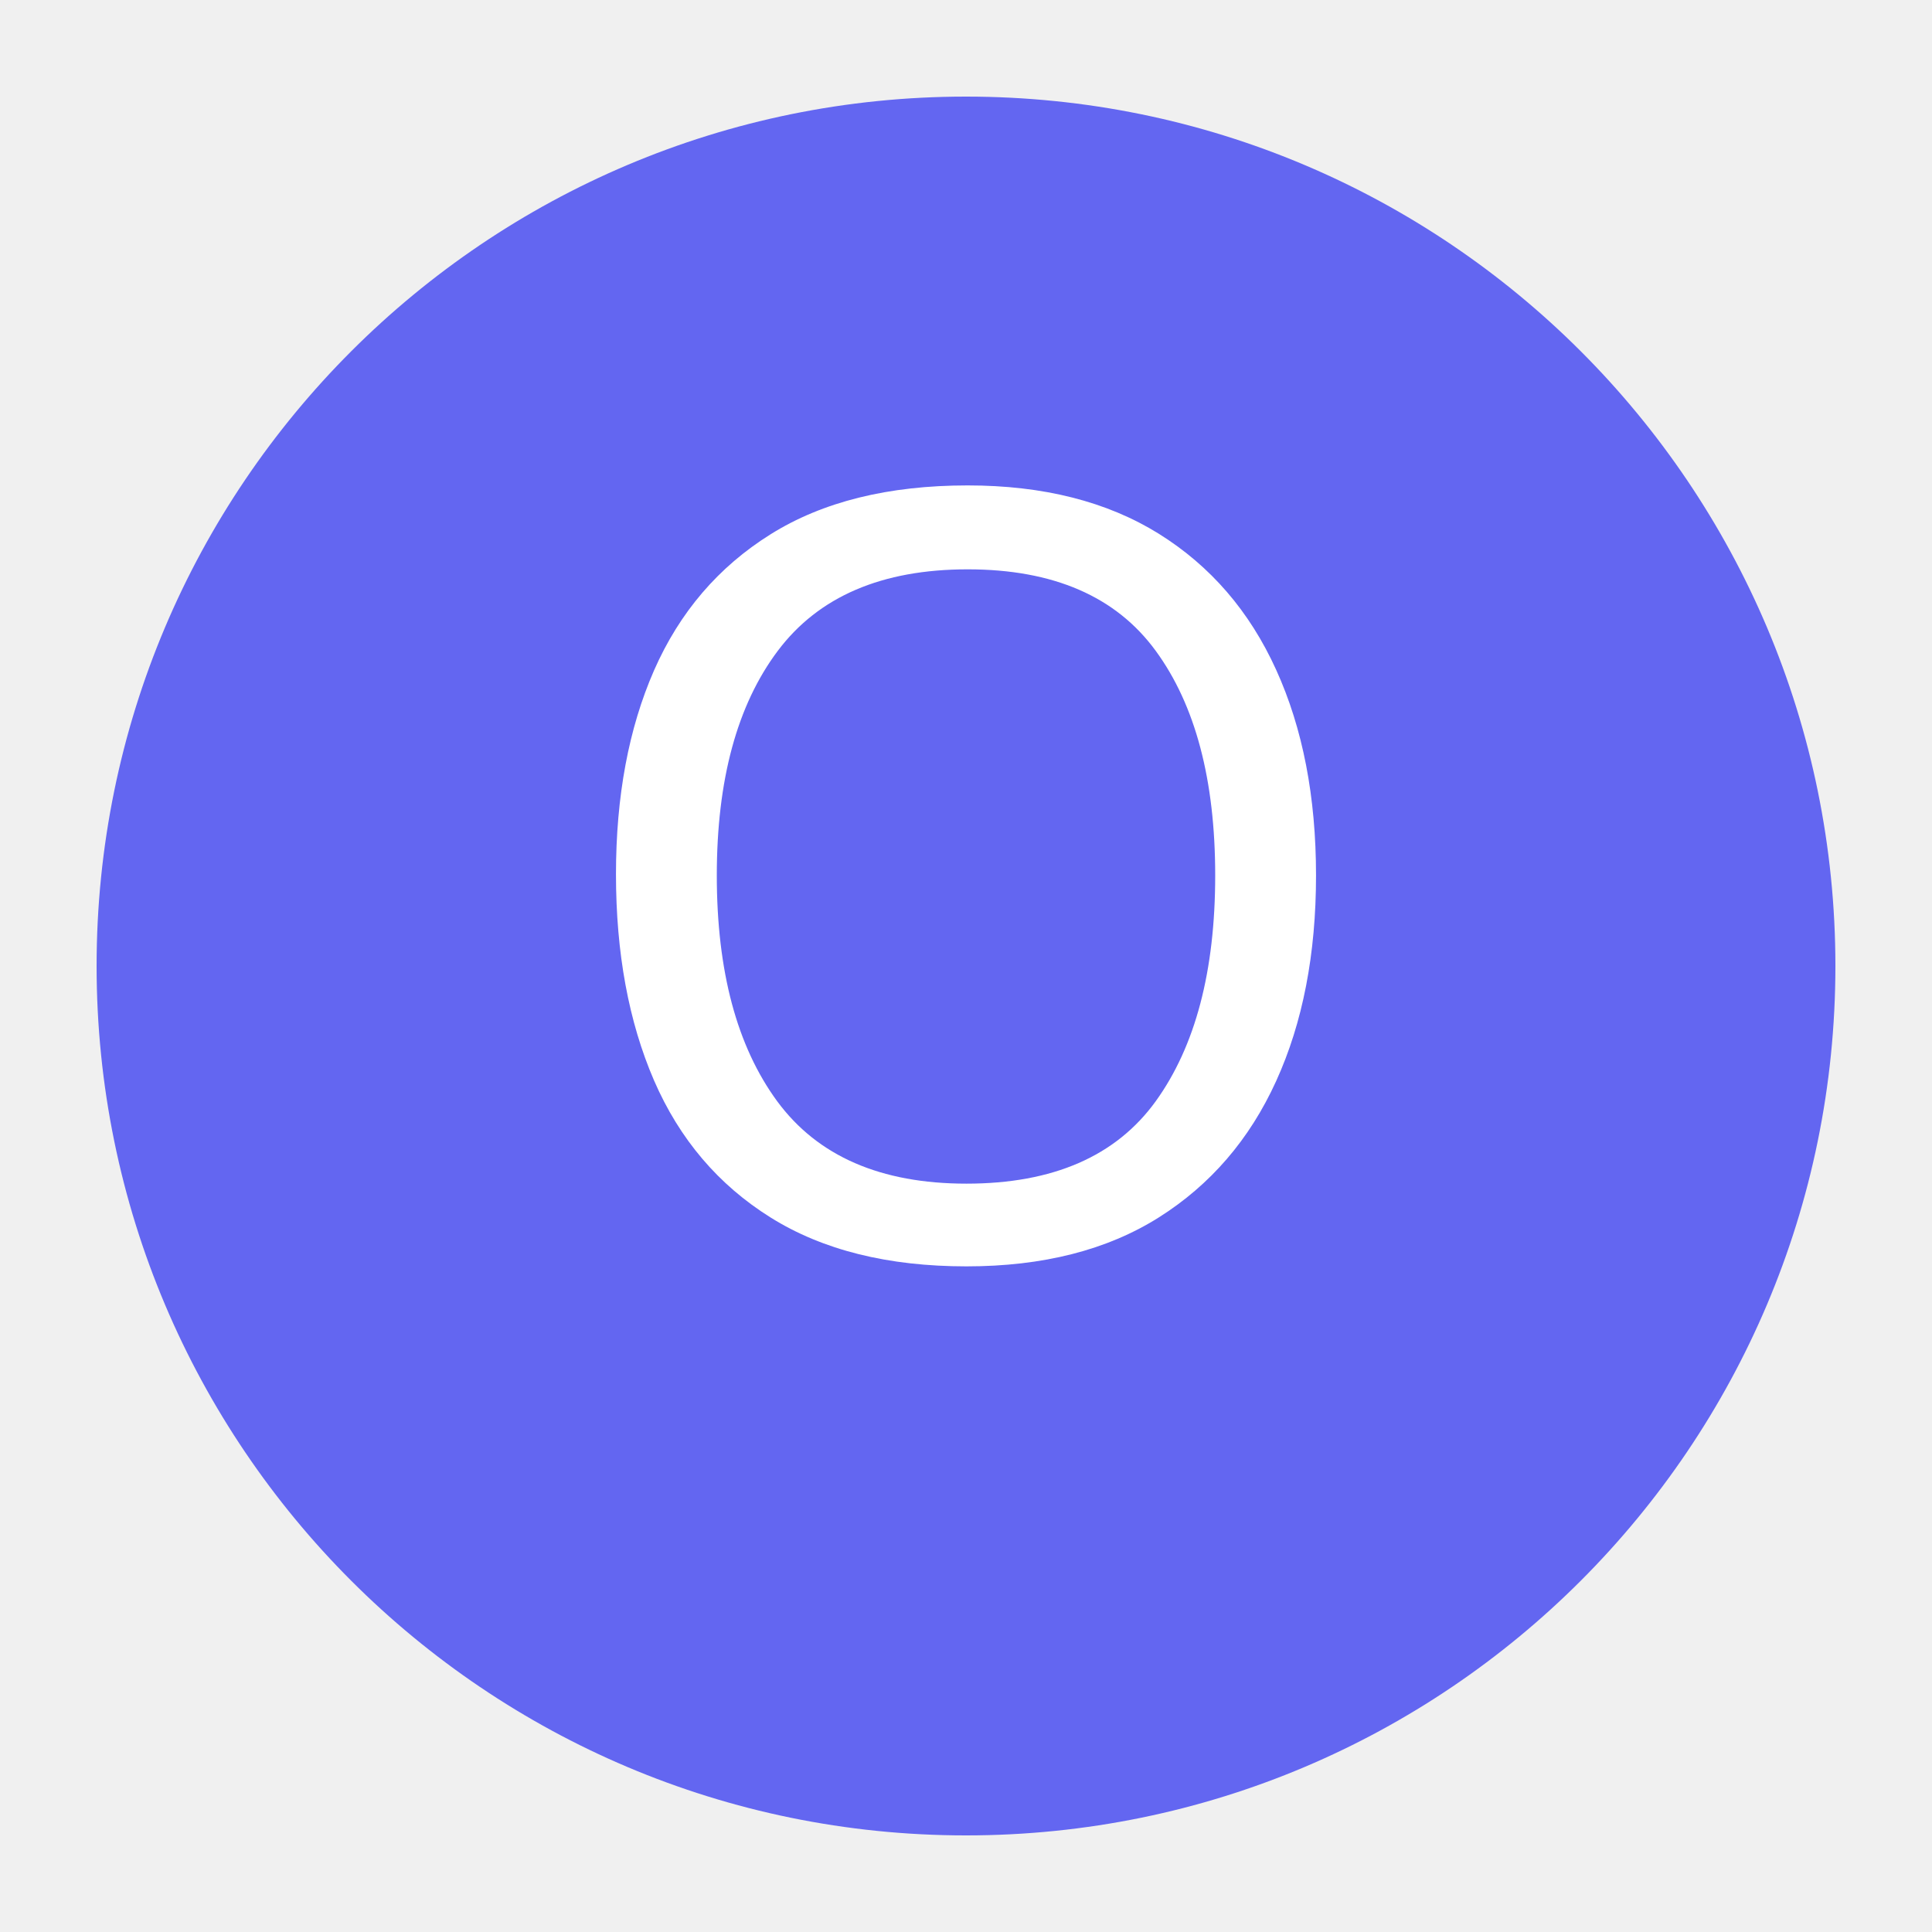
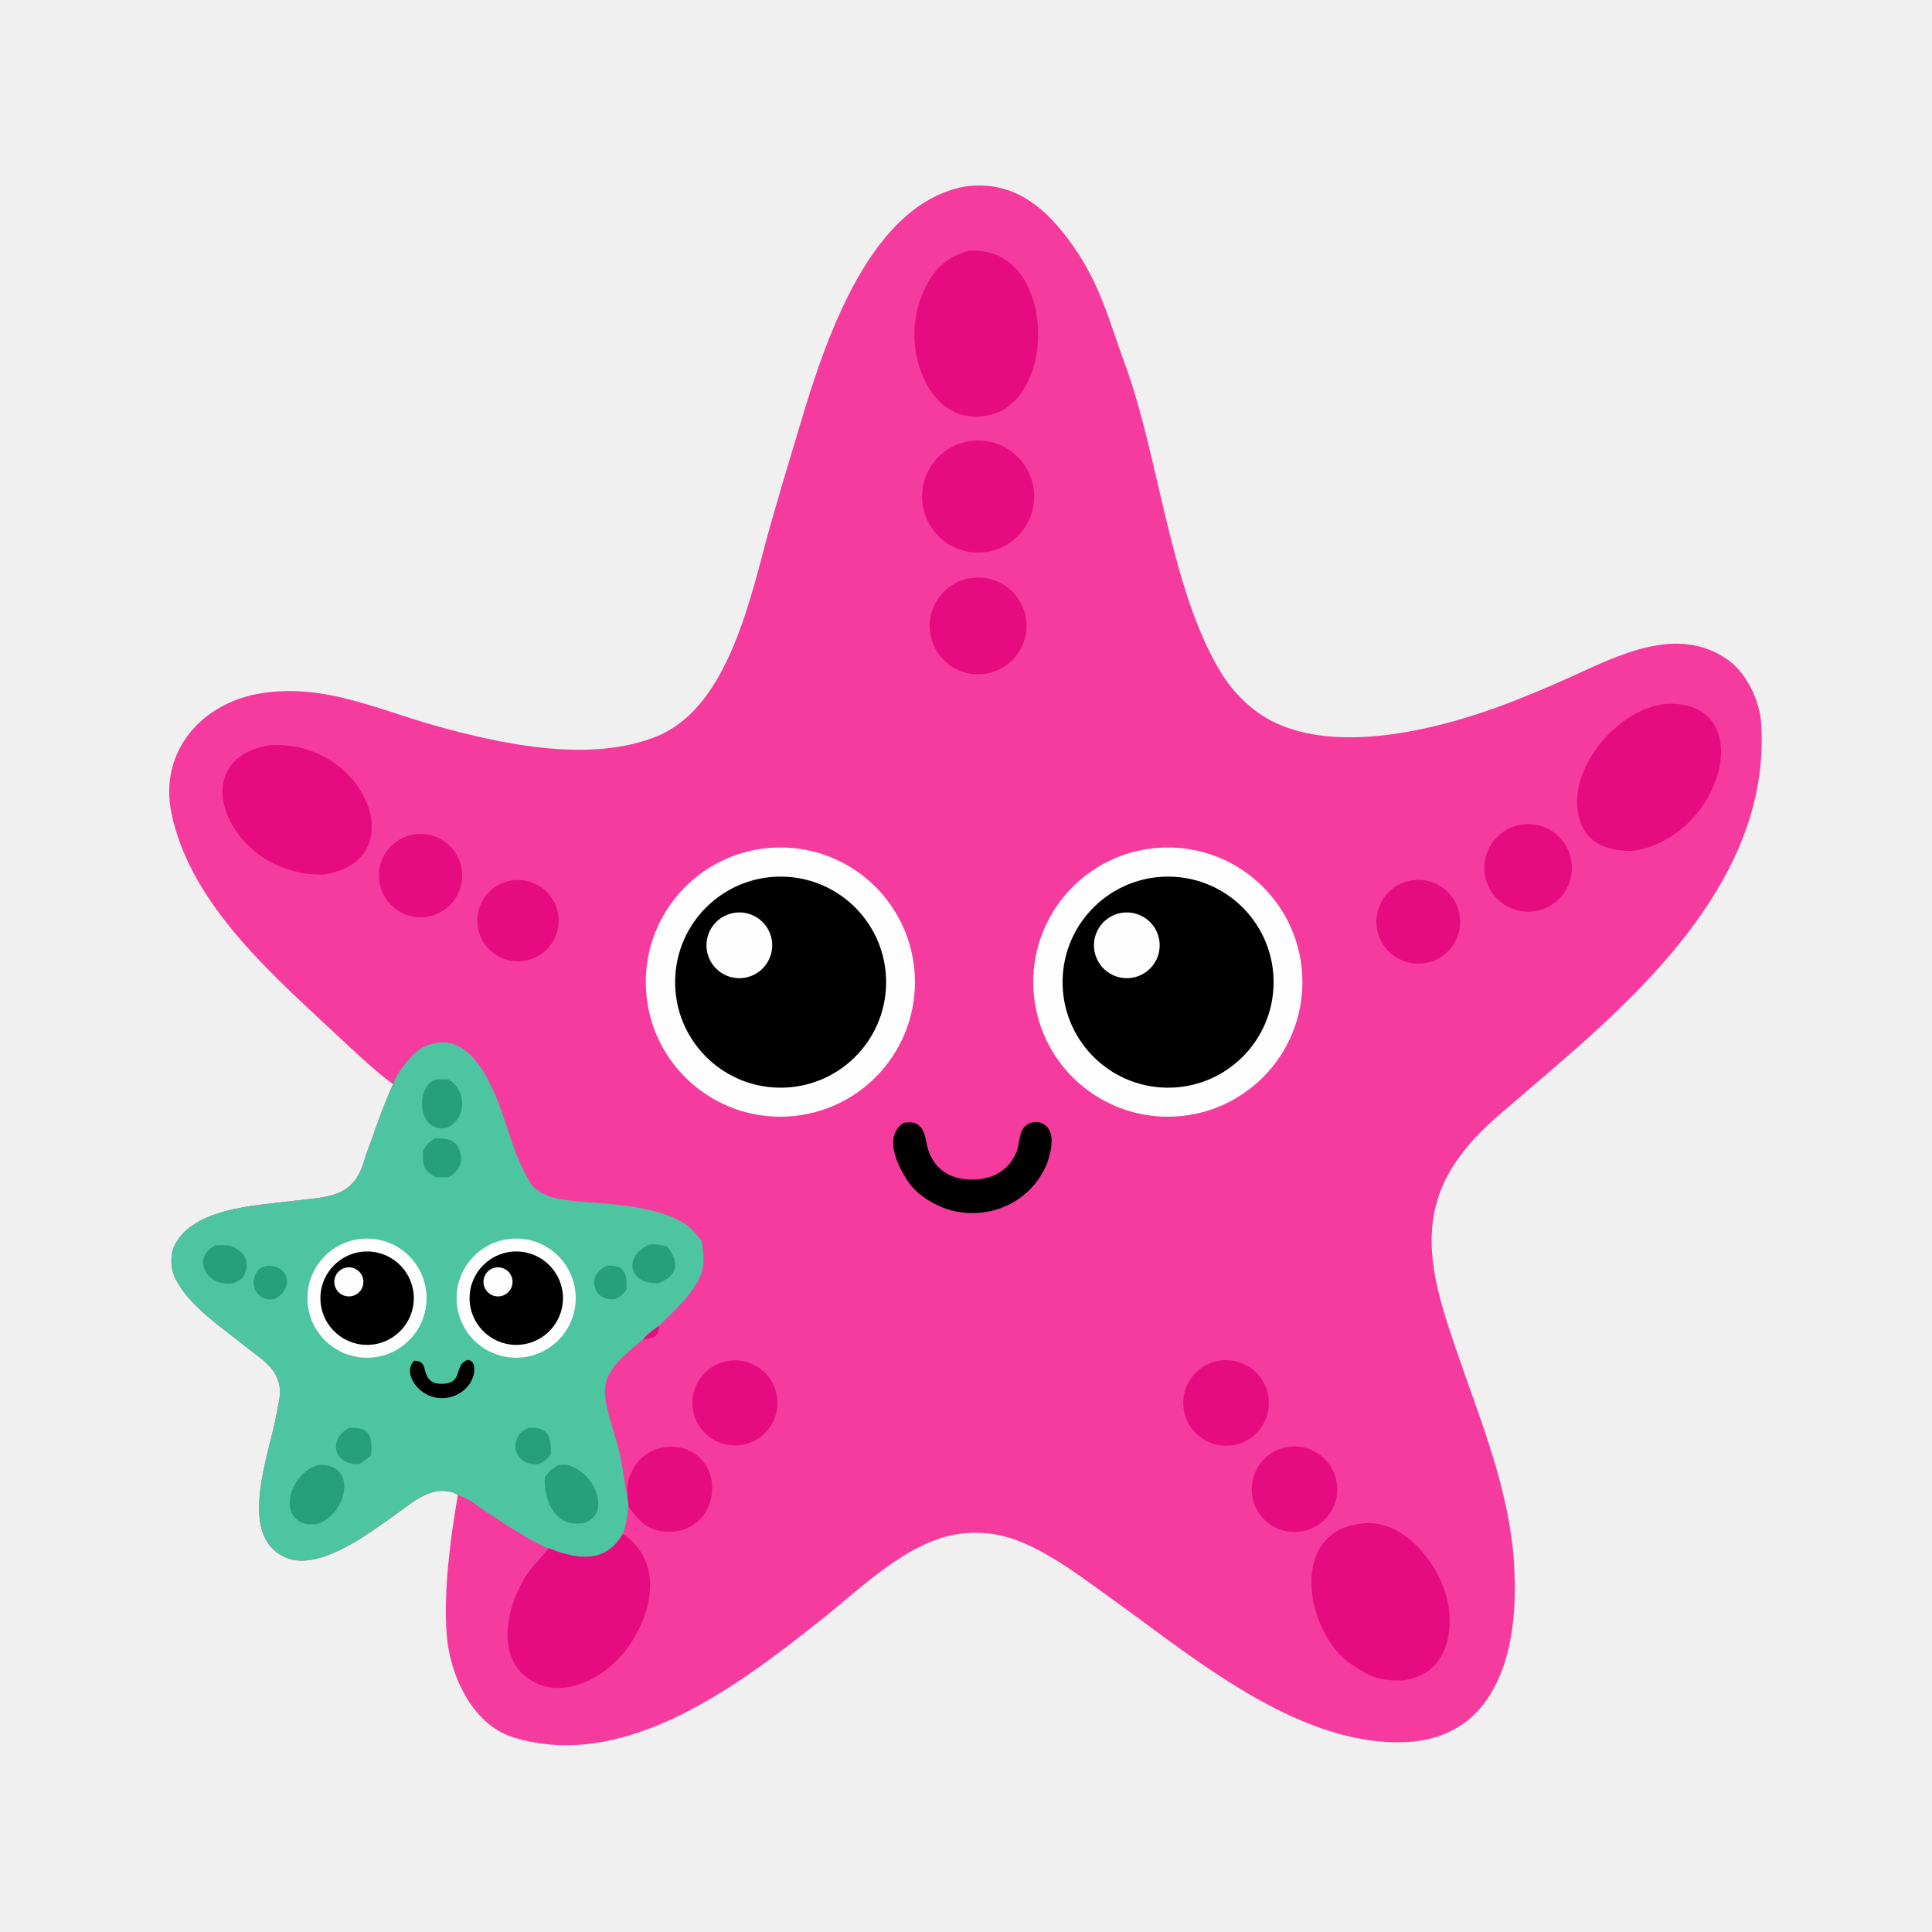
- <svg xmlns="http://www.w3.org/2000/svg" viewBox="0 0 100 100">
-   <circle cx="50" cy="50" r="45" fill="#6366f1" />
-   <text x="50" y="65" text-anchor="middle" font-size="55" font-family="sans-serif" fill="white">O</text>
+ <svg xmlns="http://www.w3.org/2000/svg" width="1024" height="1024" viewBox="0 0 1024 1024" fill="none">
+   <path d="M208.314 574.639L207.775 574.256C200.279 568.835 188.565 557.989 181.44 551.295C146.313 518.29 100.931 480.158 90.846 430.852C84.127 398.005 107.268 372.184 138.92 367.367C172.339 362.281 200.387 376.193 231.657 384.892C266.688 394.637 313.524 404.556 348.456 390.123C386.67 374.334 398.114 315.034 408.23 278.633C412.496 263.73 416.887 248.862 421.401 234.032C434.557 189.666 457.748 108.663 511.512 98.848C537.704 95.268 554.804 110.543 568.668 130.231C583.499 151.286 587.863 170.243 596.376 193.36C614.434 242.395 620.239 312.72 647.301 356.702C652.208 364.709 658.611 371.695 666.16 377.278C701.071 402.818 762.618 386.831 799.582 372.604C810.401 368.413 821.107 363.934 831.682 359.172C857.388 347.543 889.292 330.628 916.148 349.956C925.853 356.942 932.715 371.654 933.473 383.419C938.309 458.672 880.367 516.694 828.371 561.885L804.227 582.642C791.561 593.479 781.987 601.127 772.211 615.046C749.499 647.394 760.027 680.915 771.659 714.956C784.409 752.252 800.162 789.474 802.52 829.328C803.928 854.006 801.851 883.098 786.177 903.439C777.085 915.244 763.713 921.657 749.022 923.069C691.683 928.018 635.234 880.581 591.446 848.996C575.758 837.682 557.176 823.356 539.688 816.667C529.716 812.762 518.907 811.499 508.308 813.01C481.254 816.756 456.192 841.906 434.594 859.038C391.171 893.491 331.131 939.08 272.085 920.838C249.715 913.93 237.89 886.456 236.686 865.189C235.154 841.695 238.73 815.601 242.662 792.35C242.177 791.976 240.904 791.359 240.328 791.167C228.207 787.093 218.215 796.752 209.381 802.944C195.642 812.575 169.172 833.066 151.552 825.577C124.923 814.268 143.15 769.769 146.622 749.165C147.382 744.671 148.893 739.806 148.244 735.321C147.709 731.612 146.163 728.127 143.778 725.237C140.235 720.868 135.317 717.865 130.829 714.236C118.261 704.077 100.06 692.281 92.848 677.487C90.349 672.361 90.094 665.35 92.441 660.181C102.426 640.088 135.569 639.035 154.679 636.566C172.695 634.237 187.362 635.644 193.133 614.812C194.091 611.356 195.963 606.973 197.169 603.489C200.545 593.727 204.056 584.05 208.314 574.639Z" fill="#F53B9D" />
+   <path d="M208.315 574.639C209.839 569.041 218.811 557.539 224.681 554.841C240.202 547.698 250.629 557.885 257.772 570.622C268.032 588.923 270.436 609.77 281.298 627.347C283.281 630.556 288.578 633.371 292.108 634.419C301.252 636.926 310.507 636.963 319.757 637.772C333.108 638.937 351.253 641.252 362.6 648.334C366.207 650.583 369.422 654.54 371.932 657.721C373.598 668.708 373.739 674.189 366.806 683.937C361.796 690.985 355.395 696.57 349.367 702.65C345.552 705.386 343.834 706.49 340.717 709.989C314.826 730.915 318.282 734.699 327.379 766.13C330.104 775.55 330.483 784.198 332.572 793.014L333.201 798.608C332.523 802.467 331.724 809.82 330.121 812.921C320.793 829.169 305.684 826.419 290.775 820.619C283.367 818.257 265.363 806.321 258.424 801.765C252.802 798.08 249.431 794.736 242.662 792.35C242.177 791.976 240.905 791.359 240.329 791.167C228.207 787.093 218.215 796.751 209.382 802.944C195.643 812.574 169.172 833.065 151.552 825.577C124.924 814.268 143.151 769.768 146.623 749.165C147.383 744.67 148.894 739.806 148.245 735.321C147.709 731.612 146.164 728.127 143.778 725.237C140.236 720.868 135.317 717.865 130.829 714.236C118.262 704.077 100.061 692.281 92.848 677.487C90.349 672.361 90.095 665.349 92.441 660.181C102.426 640.088 135.57 639.035 154.68 636.566C172.695 634.236 187.362 635.644 193.133 614.812C194.091 611.355 195.963 606.973 197.169 603.488C200.545 593.727 204.056 584.05 208.315 574.639Z" fill="#4DC5A0" />
+   <path d="M168.773 776.494C190.268 775.269 183.762 803.431 167.716 807.841C164.872 807.925 162.22 808.145 159.681 806.887C149.284 801.742 153.674 787.402 160.63 781.204C163.814 778.365 165.011 777.776 168.773 776.494Z" fill="#26A079" />
+   <path d="M296.029 776.514C299.113 776.242 300.47 776.121 303.369 777.355C308.901 779.764 313.268 784.245 315.535 789.834C318.553 797.453 317.625 804.394 309.36 807.341C307.811 807.514 306.25 807.566 304.693 807.495C292.738 806.995 288.186 793.281 288.77 783.09C291.066 779.68 292.604 778.557 296.029 776.514Z" fill="#26A079" />
+   <path d="M230.848 572.221C233.186 572.039 235.563 572.128 237.913 572.16C247.387 577.918 247.575 592.815 237.042 597.628C221.037 601.257 219.916 575.851 230.848 572.221Z" fill="#26A079" />
+   <path d="M114.038 660.12C118.182 659.905 121.248 659.554 125.046 661.659C131.584 665.279 132.092 671.261 128.681 677.276C127.274 678.235 125.489 679.227 124.004 680.101C109.514 682.693 101.139 666.594 114.038 660.12Z" fill="#26A079" />
+   <path d="M344.327 659.611C347.702 659.395 350.255 659.69 353.484 660.635C360.343 668.712 359.409 676.664 348.605 680.125C333.222 680.733 330.102 665.756 344.327 659.611Z" fill="#26A079" />
+   <path d="M219.422 721.238C227.414 720.985 223.054 728.908 229.339 732.566C231.675 733.796 236.149 733.618 238.497 732.781C244.56 730.625 241.31 722.688 248.143 720.747C252.164 721.645 251.634 726.303 250.894 729.343C250.407 730.681 249.764 732.243 248.955 733.403C246.147 737.5 241.735 740.209 236.814 740.868C231.91 741.584 226.931 740.199 223.1 737.056C218.536 733.333 214.795 726.341 219.422 721.238Z" fill="black" />
+   <path d="M230.194 603.465C234.786 603.166 240.244 603.484 242.65 607.89C246.432 614.812 243.836 620.462 237.68 623.919C235.394 624.106 233.078 623.966 230.78 623.895C223.985 620.009 224.017 617.113 224.226 609.92C226.111 606.641 227.036 605.514 230.194 603.465Z" fill="#26A079" />
+   <path d="M279.941 756.874C290.642 755.737 292.417 762.07 291.909 771.088C289.611 773.553 288.538 774.586 285.501 776.032C281.054 776.214 276.916 775.325 274.465 771.186C273.116 768.903 272.802 766.153 273.604 763.628C274.749 759.933 276.723 758.52 279.941 756.874Z" fill="#26A079" />
+   <path d="M184.917 756.836C196.422 756.027 197.404 761.696 196.62 771.378C194.357 773.454 192.84 774.371 190.267 776.041C176.666 776.354 173.76 763.066 184.917 756.836Z" fill="#26A079" />
+   <path d="M141.648 670.85C153.661 670.733 155.879 683.156 145.441 688.581C143.519 688.829 141.425 688.843 139.628 688.029C137.382 686.996 135.674 685.064 134.924 682.707C134.045 680.059 134.348 677.16 135.754 674.751C137.291 672.117 138.879 671.528 141.648 670.85Z" fill="#26A079" />
+   <path d="M321.766 670.859C322.156 670.836 322.547 670.822 322.938 670.812C331.825 670.611 332.326 676.355 332.099 683.431C329.982 686.383 329.069 687.192 325.763 688.651C324.112 688.665 322.889 688.642 321.271 688.216C318.935 687.604 316.972 686.023 315.88 683.866C312.953 678.188 316.596 673.277 321.766 670.859Z" fill="#26A079" />
+   <path d="M330.121 812.921C351.649 827.762 346.04 854.263 333.098 872.743C322 888.589 298.34 902.284 280.221 889.847C261.55 877.027 269.439 848.094 280.395 832.944C283.6 828.51 287.566 824.796 290.775 820.62C305.684 826.419 320.793 829.17 330.121 812.921Z" fill="#E60C7F" />
+   <path d="M332.571 793.015C332.378 788.576 332.341 785.896 334.063 781.64C337.844 772.299 345.921 766.747 356.036 766.766C368.787 766.79 378.185 777.182 377.436 789.806C376.754 803.992 365.734 813.188 351.728 811.733C343.99 810.929 340.003 807.374 335.403 801.574C334.631 800.615 333.896 799.624 333.201 798.609L332.571 793.015Z" fill="#E60C7F" />
+   <path d="M349.366 702.65C349.073 709.245 346.033 709.03 340.716 709.989C343.833 706.49 345.552 705.387 349.366 702.65Z" fill="#E60C7F" />
+   <path d="M721.44 807.537C744.705 804.085 765.083 831.55 767.88 852.116C770.34 870.235 763.601 888.463 743.133 890.689C730.766 890.815 726.636 889.052 716.407 882.218C691.931 865.872 682.418 811.812 721.44 807.537Z" fill="#E60C7F" />
+   <path d="M513.098 132.984C552.826 129.498 560.305 190.521 537.414 212.767C532.358 217.685 529.173 218.896 522.419 220.389C504.529 223.385 492.424 210.736 487.42 194.923C482.662 180.347 484.028 164.462 491.208 150.913C496.423 141.111 502.578 136.148 513.098 132.984Z" fill="#E60C7F" />
+   <path d="M883.488 373.034C932.453 371.208 913.571 443.307 865.859 450.972C854.718 451.19 842.791 448.575 838.104 436.854C827.436 410.169 857.272 374.97 883.488 373.034Z" fill="#E60C7F" />
+   <path d="M143.248 394.964C193.554 391.929 219.573 456.112 171.828 463.485C122.154 465.224 94.909 402.326 143.248 394.964Z" fill="#E60C7F" />
+   <path d="M513.701 233.861C529.983 231.238 545.286 242.387 547.779 258.692C550.277 274.997 539.005 290.211 522.681 292.577C506.54 294.917 491.531 283.799 489.062 267.675C486.597 251.551 497.593 236.455 513.701 233.861Z" fill="#E60C7F" />
+   <path d="M513.561 306.543C527.415 303.878 540.824 312.896 543.574 326.732C546.329 340.568 537.4 354.033 523.579 356.875C509.636 359.744 496.021 350.713 493.243 336.751C490.464 322.789 499.58 309.233 513.561 306.543Z" fill="#E60C7F" />
+   <path d="M479.039 595.093C481.923 594.822 484.459 594.476 486.863 596.375C490.315 599.097 490.507 603.849 491.512 607.792C493.87 617.048 500.282 623.212 509.66 624.751C521.358 626.669 533.458 622.922 538.43 611.286C540.764 606.543 539.552 599.139 544.538 595.982C548.448 593.503 554.028 594.723 556.138 598.98C558.631 604.003 556.858 610.57 555.324 615.607C548.107 635.051 528.041 645.752 507.957 642.328C498.177 640.78 486.377 634.223 480.891 625.691C475.437 617.212 468.172 602.17 479.039 595.093Z" fill="black" />
+   <path d="M807.225 436.948C819.938 435.444 831.472 444.519 832.997 457.23C834.521 469.941 825.462 481.486 812.754 483.031C800.017 484.579 788.441 475.497 786.912 462.758C785.382 450.018 794.484 438.456 807.225 436.948Z" fill="#E60C7F" />
+   <path d="M648.611 720.924C661.165 720.241 671.88 729.886 672.517 742.44C673.153 754.998 663.461 765.676 650.908 766.261C638.42 766.845 627.807 757.22 627.175 744.736C626.544 732.248 636.128 721.602 648.611 720.924Z" fill="#E60C7F" />
+   <path d="M681.16 767.186C693.339 764.46 705.43 772.088 708.218 784.254C711.005 796.414 703.442 808.547 691.291 811.4C679.055 814.267 666.815 806.639 664.008 794.384C661.197 782.135 668.891 769.932 681.16 767.186Z" fill="#E60C7F" />
+   <path d="M383.948 721.71C396.037 718.623 408.338 725.934 411.4 738.029C414.462 750.129 407.121 762.412 395.018 765.447C382.954 768.473 370.717 761.158 367.665 749.1C364.612 737.042 371.897 724.793 383.948 721.71Z" fill="#E60C7F" />
+   <path d="M747.081 466.845C759.059 464.286 770.846 471.905 773.428 483.876C776.014 495.847 768.418 507.65 756.454 510.26C744.452 512.877 732.605 505.255 730.014 493.248C727.423 481.241 735.07 469.411 747.081 466.845Z" fill="#E60C7F" />
+   <path d="M221.035 442.073C233.082 441.05 243.71 449.907 244.877 461.941C246.043 473.974 237.314 484.708 225.295 486.019C217.392 486.88 209.635 483.426 204.988 476.974C200.341 470.524 199.522 462.072 202.844 454.848C206.164 447.625 213.113 442.745 221.035 442.073Z" fill="#E60C7F" />
+   <path d="M273.457 466.429C285.414 465.832 295.572 475.085 296.089 487.046C296.607 499.008 287.287 509.104 275.322 509.542C263.469 509.977 253.487 500.763 252.974 488.912C252.462 477.062 261.61 467.019 273.457 466.429Z" fill="#E60C7F" />
+   <path d="M614.288 449.332C653.717 446.734 687.743 476.697 690.166 516.149C692.589 555.601 662.486 589.506 623.035 591.753C583.83 593.992 550.193 564.106 547.784 524.899C545.377 485.692 575.104 451.913 614.288 449.332Z" fill="#FEFEFE" />
+   <path d="M619.877 464.629C650.751 465.05 675.441 490.422 675.029 521.305C674.618 552.189 649.261 576.894 618.388 576.492C587.5 576.09 562.789 550.712 563.2 519.815C563.612 488.918 588.99 464.208 619.877 464.629Z" fill="black" />
+   <path d="M595.036 483.748C604.506 482.54 613.184 489.181 614.494 498.64C615.805 508.099 609.26 516.852 599.819 518.265C593.62 519.193 587.4 516.718 583.533 511.784C579.665 506.85 578.746 500.217 581.126 494.417C583.506 488.617 588.818 484.542 595.036 483.748Z" fill="#FEFEFE" />
+   <path d="M408.921 449.332C448.35 446.734 482.376 476.697 484.799 516.149C487.222 555.601 457.119 589.506 417.669 591.753C378.464 593.992 344.826 564.106 342.418 524.899C340.01 485.692 369.737 451.913 408.921 449.332Z" fill="#FEFEFE" />
+   <path d="M414.511 464.629C445.384 465.05 470.074 490.422 469.663 521.305C469.251 552.189 443.895 576.894 413.021 576.492C382.133 576.09 357.422 550.712 357.834 519.815C358.245 488.918 383.623 464.208 414.511 464.629Z" fill="black" />
+   <path d="M389.669 483.748C399.139 482.54 407.817 489.181 409.128 498.64C410.439 508.099 403.894 516.852 394.452 518.265C388.253 519.193 382.034 516.718 378.166 511.784C374.299 506.85 373.379 500.217 375.759 494.417C378.139 488.617 383.451 484.542 389.669 483.748Z" fill="#FEFEFE" />
+   <path d="M192.439 656.54C209.889 655.39 224.948 668.65 226.021 686.111C227.093 703.571 213.77 718.576 196.311 719.571C178.96 720.562 164.073 707.335 163.007 689.983C161.942 672.632 175.098 657.682 192.439 656.54Z" fill="#FEFEFE" />
+   <path d="M194.913 663.309C208.576 663.496 219.503 674.725 219.321 688.393C219.139 702.06 207.917 712.994 194.253 712.816C180.584 712.638 169.647 701.407 169.829 687.733C170.012 674.059 181.243 663.123 194.913 663.309Z" fill="black" />
+   <path d="M183.919 671.771C188.11 671.236 191.951 674.176 192.531 678.362C193.111 682.548 190.214 686.422 186.036 687.047C183.292 687.458 180.54 686.363 178.828 684.179C177.116 681.995 176.71 679.06 177.763 676.493C178.816 673.926 181.167 672.123 183.919 671.771Z" fill="#FEFEFE" />
+   <path d="M271.5 656.54C288.95 655.39 304.009 668.65 305.082 686.111C306.154 703.571 292.831 718.576 275.372 719.571C258.021 720.562 243.134 707.335 242.068 689.983C241.003 672.632 254.159 657.682 271.5 656.54Z" fill="#FEFEFE" />
+   <path d="M273.974 663.309C287.638 663.496 298.565 674.725 298.383 688.393C298.201 702.06 286.979 712.994 273.315 712.816C259.645 712.638 248.709 701.407 248.891 687.733C249.073 674.059 260.305 663.123 273.974 663.309Z" fill="black" />
+   <path d="M262.98 671.771C267.172 671.236 271.012 674.176 271.592 678.362C272.172 682.548 269.276 686.422 265.097 687.047C262.354 687.458 259.601 686.363 257.89 684.179C256.178 681.995 255.771 679.06 256.824 676.493C257.878 673.926 260.229 672.123 262.98 671.771Z" fill="#FEFEFE" />
</svg>
